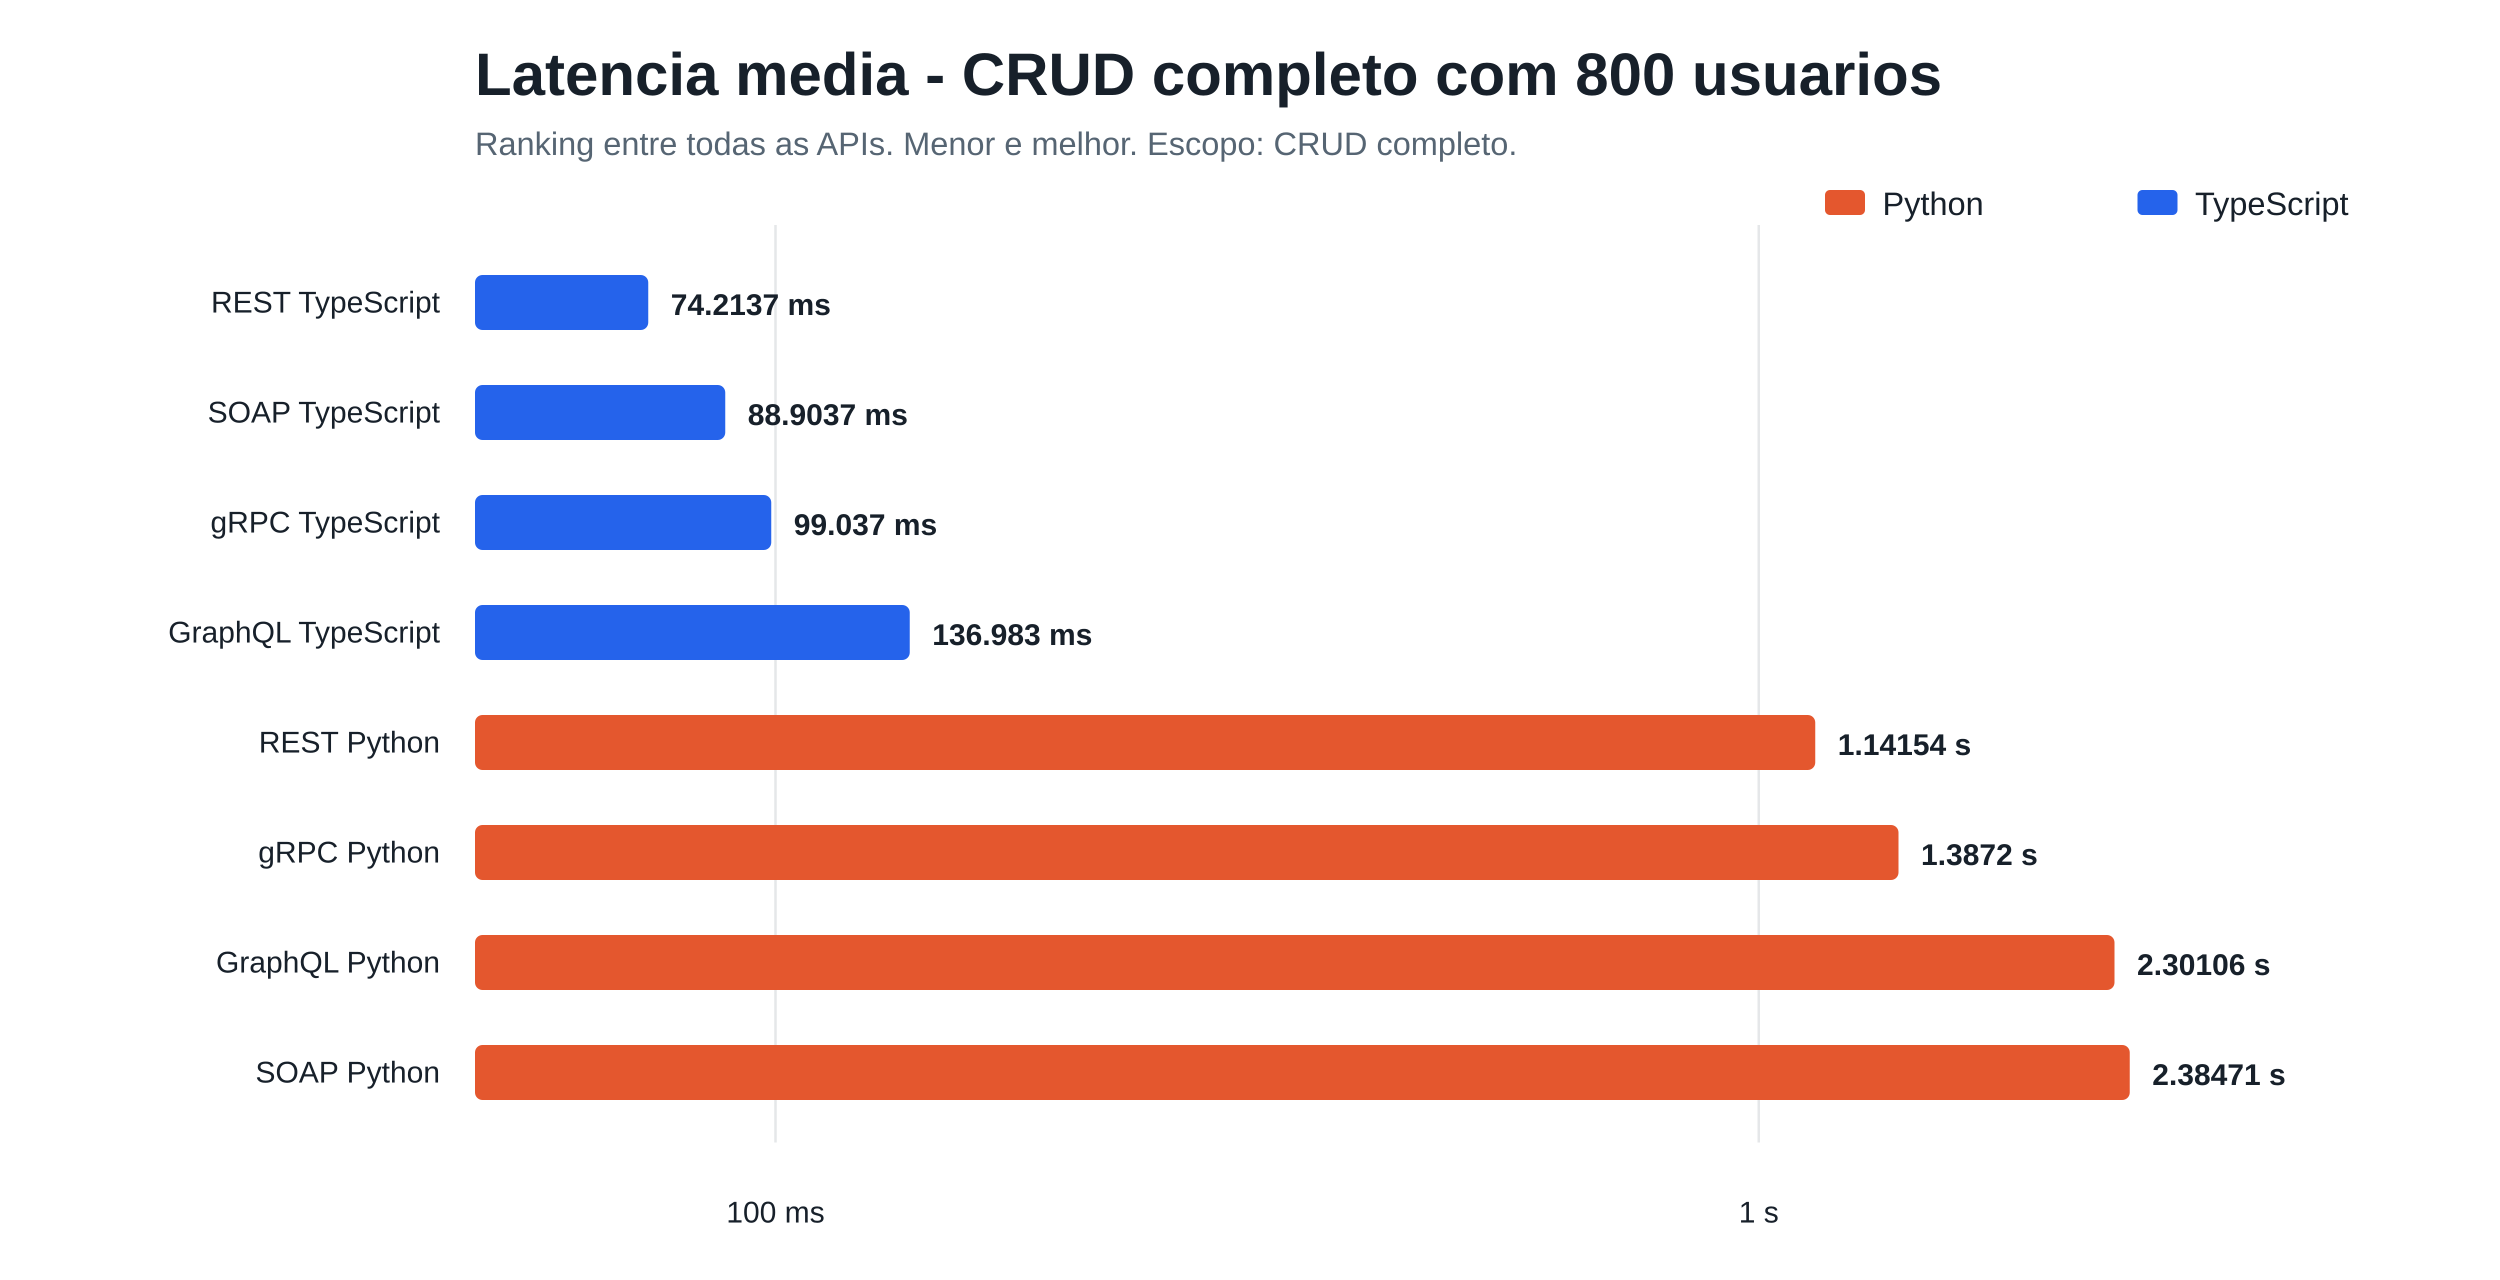
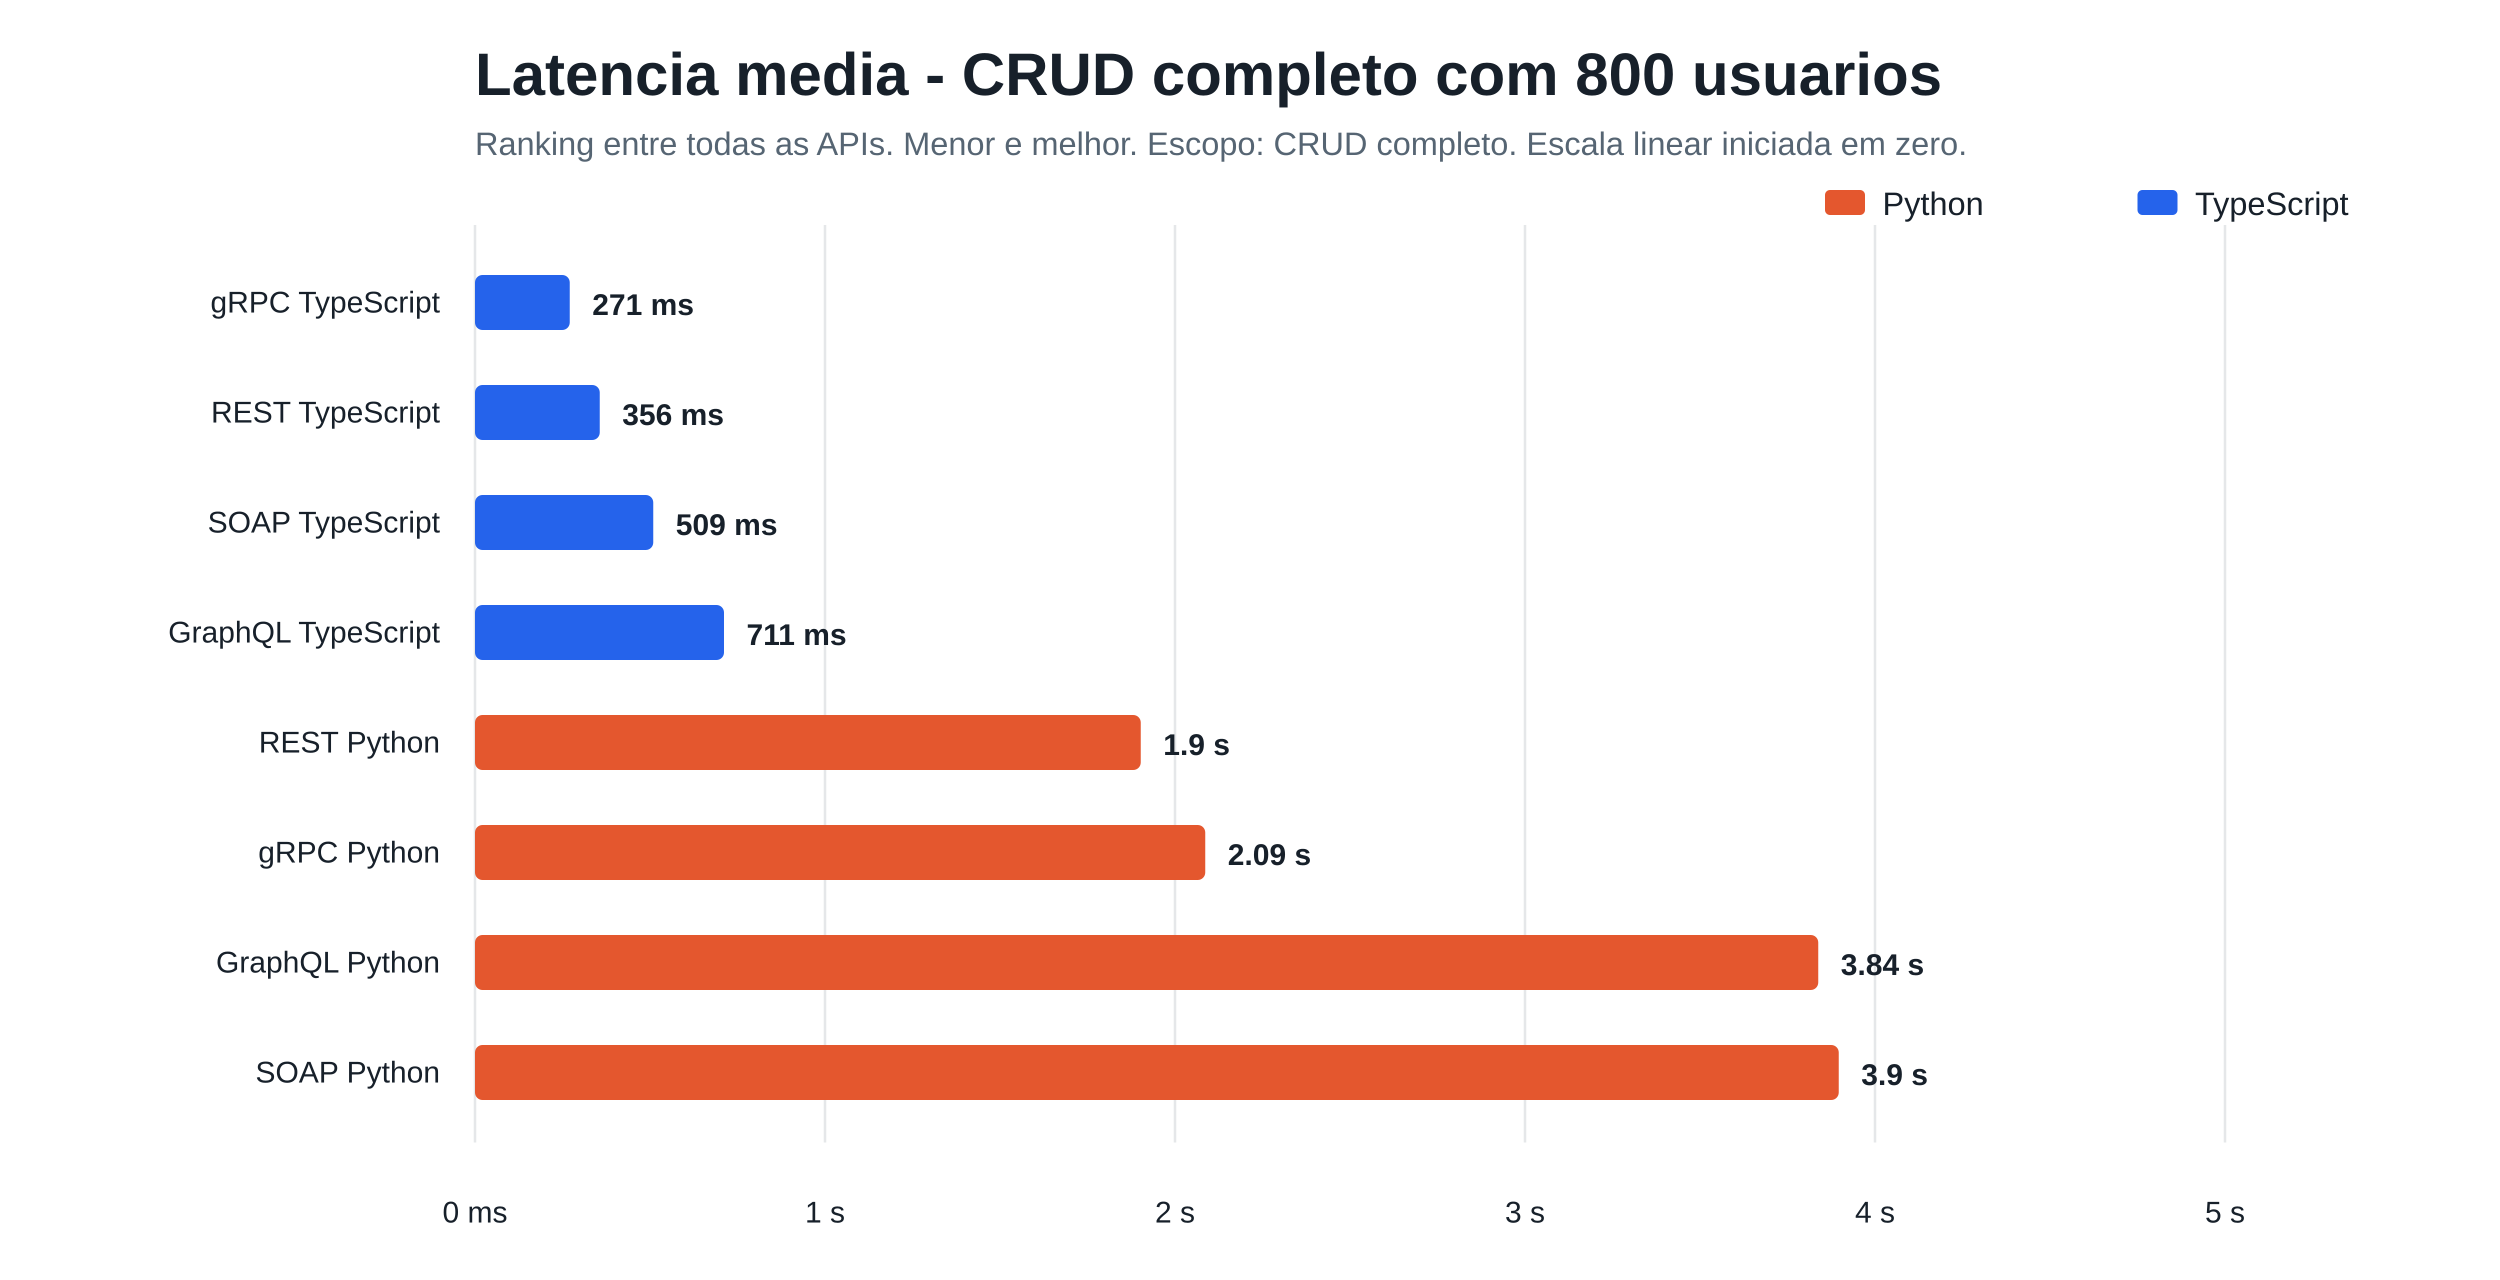
<svg xmlns="http://www.w3.org/2000/svg" width="1000" height="512" viewBox="0 0 1000 512">
  <style>text{font-family:Arial,sans-serif;fill:#17202a}.title{font-size:24px;font-weight:700}.subtitle{font-size:13px;fill:#566573}.axis{stroke:#aab7b8;stroke-width:1}.grid{stroke:#e5e7e9;stroke-width:1}.label{font-size:12px}.value{font-size:12px;font-weight:700}.legend{font-size:13px}</style>
  <rect width="100%" height="100%" fill="#ffffff" />
  <text x="190" y="38" class="title">Latencia media - CRUD completo com 800 usuarios</text>
-   <text x="190" y="62" class="subtitle">Ranking entre todas as APIs. Menor e melhor. Escopo: CRUD completo.</text>
+   <text x="190" y="62" class="subtitle">Ranking entre todas as APIs. Menor e melhor. Escopo: CRUD completo. Escala linear iniciada em zero.</text>
  <rect x="730" y="76" width="16" height="10" rx="2" fill="#e4572e" />
  <text x="753" y="86" class="legend">Python</text>
  <rect x="855" y="76" width="16" height="10" rx="2" fill="#2563eb" />
  <text x="878" y="86" class="legend">TypeScript</text>
-   <line x1="310.2" y1="90" x2="310.2" y2="457" class="grid" />
-   <text x="310.2" y="489" text-anchor="middle" class="label">100 ms</text>
-   <line x1="703.5" y1="90" x2="703.5" y2="457" class="grid" />
-   <text x="703.5" y="489" text-anchor="middle" class="label">1 s</text>
-   <text x="176" y="125" text-anchor="end" class="label">REST TypeScript</text>
-   <rect x="190" y="110" width="69.3" height="22" rx="3" fill="#2563eb" />
-   <text x="268.3" y="126" class="value">74.2137 ms</text>
-   <text x="176" y="169" text-anchor="end" class="label">SOAP TypeScript</text>
-   <rect x="190" y="154" width="100.1" height="22" rx="3" fill="#2563eb" />
-   <text x="299.1" y="170" class="value">88.9037 ms</text>
-   <text x="176" y="213" text-anchor="end" class="label">gRPC TypeScript</text>
-   <rect x="190" y="198" width="118.5" height="22" rx="3" fill="#2563eb" />
-   <text x="317.5" y="214" class="value">99.037 ms</text>
+   <line x1="190.0" y1="90" x2="190.0" y2="457" class="grid" />
+   <text x="190.0" y="489" text-anchor="middle" class="label">0 ms</text>
+   <line x1="330.0" y1="90" x2="330.0" y2="457" class="grid" />
+   <text x="330.0" y="489" text-anchor="middle" class="label">1 s</text>
+   <line x1="470.0" y1="90" x2="470.0" y2="457" class="grid" />
+   <text x="470.0" y="489" text-anchor="middle" class="label">2 s</text>
+   <line x1="610.0" y1="90" x2="610.0" y2="457" class="grid" />
+   <text x="610.0" y="489" text-anchor="middle" class="label">3 s</text>
+   <line x1="750.0" y1="90" x2="750.0" y2="457" class="grid" />
+   <text x="750.0" y="489" text-anchor="middle" class="label">4 s</text>
+   <line x1="890.0" y1="90" x2="890.0" y2="457" class="grid" />
+   <text x="890.0" y="489" text-anchor="middle" class="label">5 s</text>
+   <text x="176" y="125" text-anchor="end" class="label">gRPC TypeScript</text>
+   <rect x="190" y="110" width="37.9" height="22" rx="3" fill="#2563eb" />
+   <text x="236.9" y="126" class="value">271 ms</text>
+   <text x="176" y="169" text-anchor="end" class="label">REST TypeScript</text>
+   <rect x="190" y="154" width="49.9" height="22" rx="3" fill="#2563eb" />
+   <text x="248.9" y="170" class="value">356 ms</text>
+   <text x="176" y="213" text-anchor="end" class="label">SOAP TypeScript</text>
+   <rect x="190" y="198" width="71.3" height="22" rx="3" fill="#2563eb" />
+   <text x="270.3" y="214" class="value">509 ms</text>
  <text x="176" y="257" text-anchor="end" class="label">GraphQL TypeScript</text>
-   <rect x="190" y="242" width="173.9" height="22" rx="3" fill="#2563eb" />
-   <text x="372.9" y="258" class="value">136.983 ms</text>
+   <rect x="190" y="242" width="99.6" height="22" rx="3" fill="#2563eb" />
+   <text x="298.6" y="258" class="value">711 ms</text>
  <text x="176" y="301" text-anchor="end" class="label">REST Python</text>
-   <rect x="190" y="286" width="536.1" height="22" rx="3" fill="#e4572e" />
-   <text x="735.1" y="302" class="value">1.14154 s</text>
+   <rect x="190" y="286" width="266.3" height="22" rx="3" fill="#e4572e" />
+   <text x="465.3" y="302" class="value">1.9 s</text>
  <text x="176" y="345" text-anchor="end" class="label">gRPC Python</text>
-   <rect x="190" y="330" width="569.4" height="22" rx="3" fill="#e4572e" />
-   <text x="768.4" y="346" class="value">1.3872 s</text>
+   <rect x="190" y="330" width="292.1" height="22" rx="3" fill="#e4572e" />
+   <text x="491.1" y="346" class="value">2.09 s</text>
  <text x="176" y="389" text-anchor="end" class="label">GraphQL Python</text>
-   <rect x="190" y="374" width="655.8" height="22" rx="3" fill="#e4572e" />
-   <text x="854.8" y="390" class="value">2.30106 s</text>
+   <rect x="190" y="374" width="537.3" height="22" rx="3" fill="#e4572e" />
+   <text x="736.3" y="390" class="value">3.84 s</text>
  <text x="176" y="433" text-anchor="end" class="label">SOAP Python</text>
-   <rect x="190" y="418" width="661.9" height="22" rx="3" fill="#e4572e" />
-   <text x="860.9" y="434" class="value">2.38471 s</text>
+   <rect x="190" y="418" width="545.5" height="22" rx="3" fill="#e4572e" />
+   <text x="744.5" y="434" class="value">3.9 s</text>
</svg>
